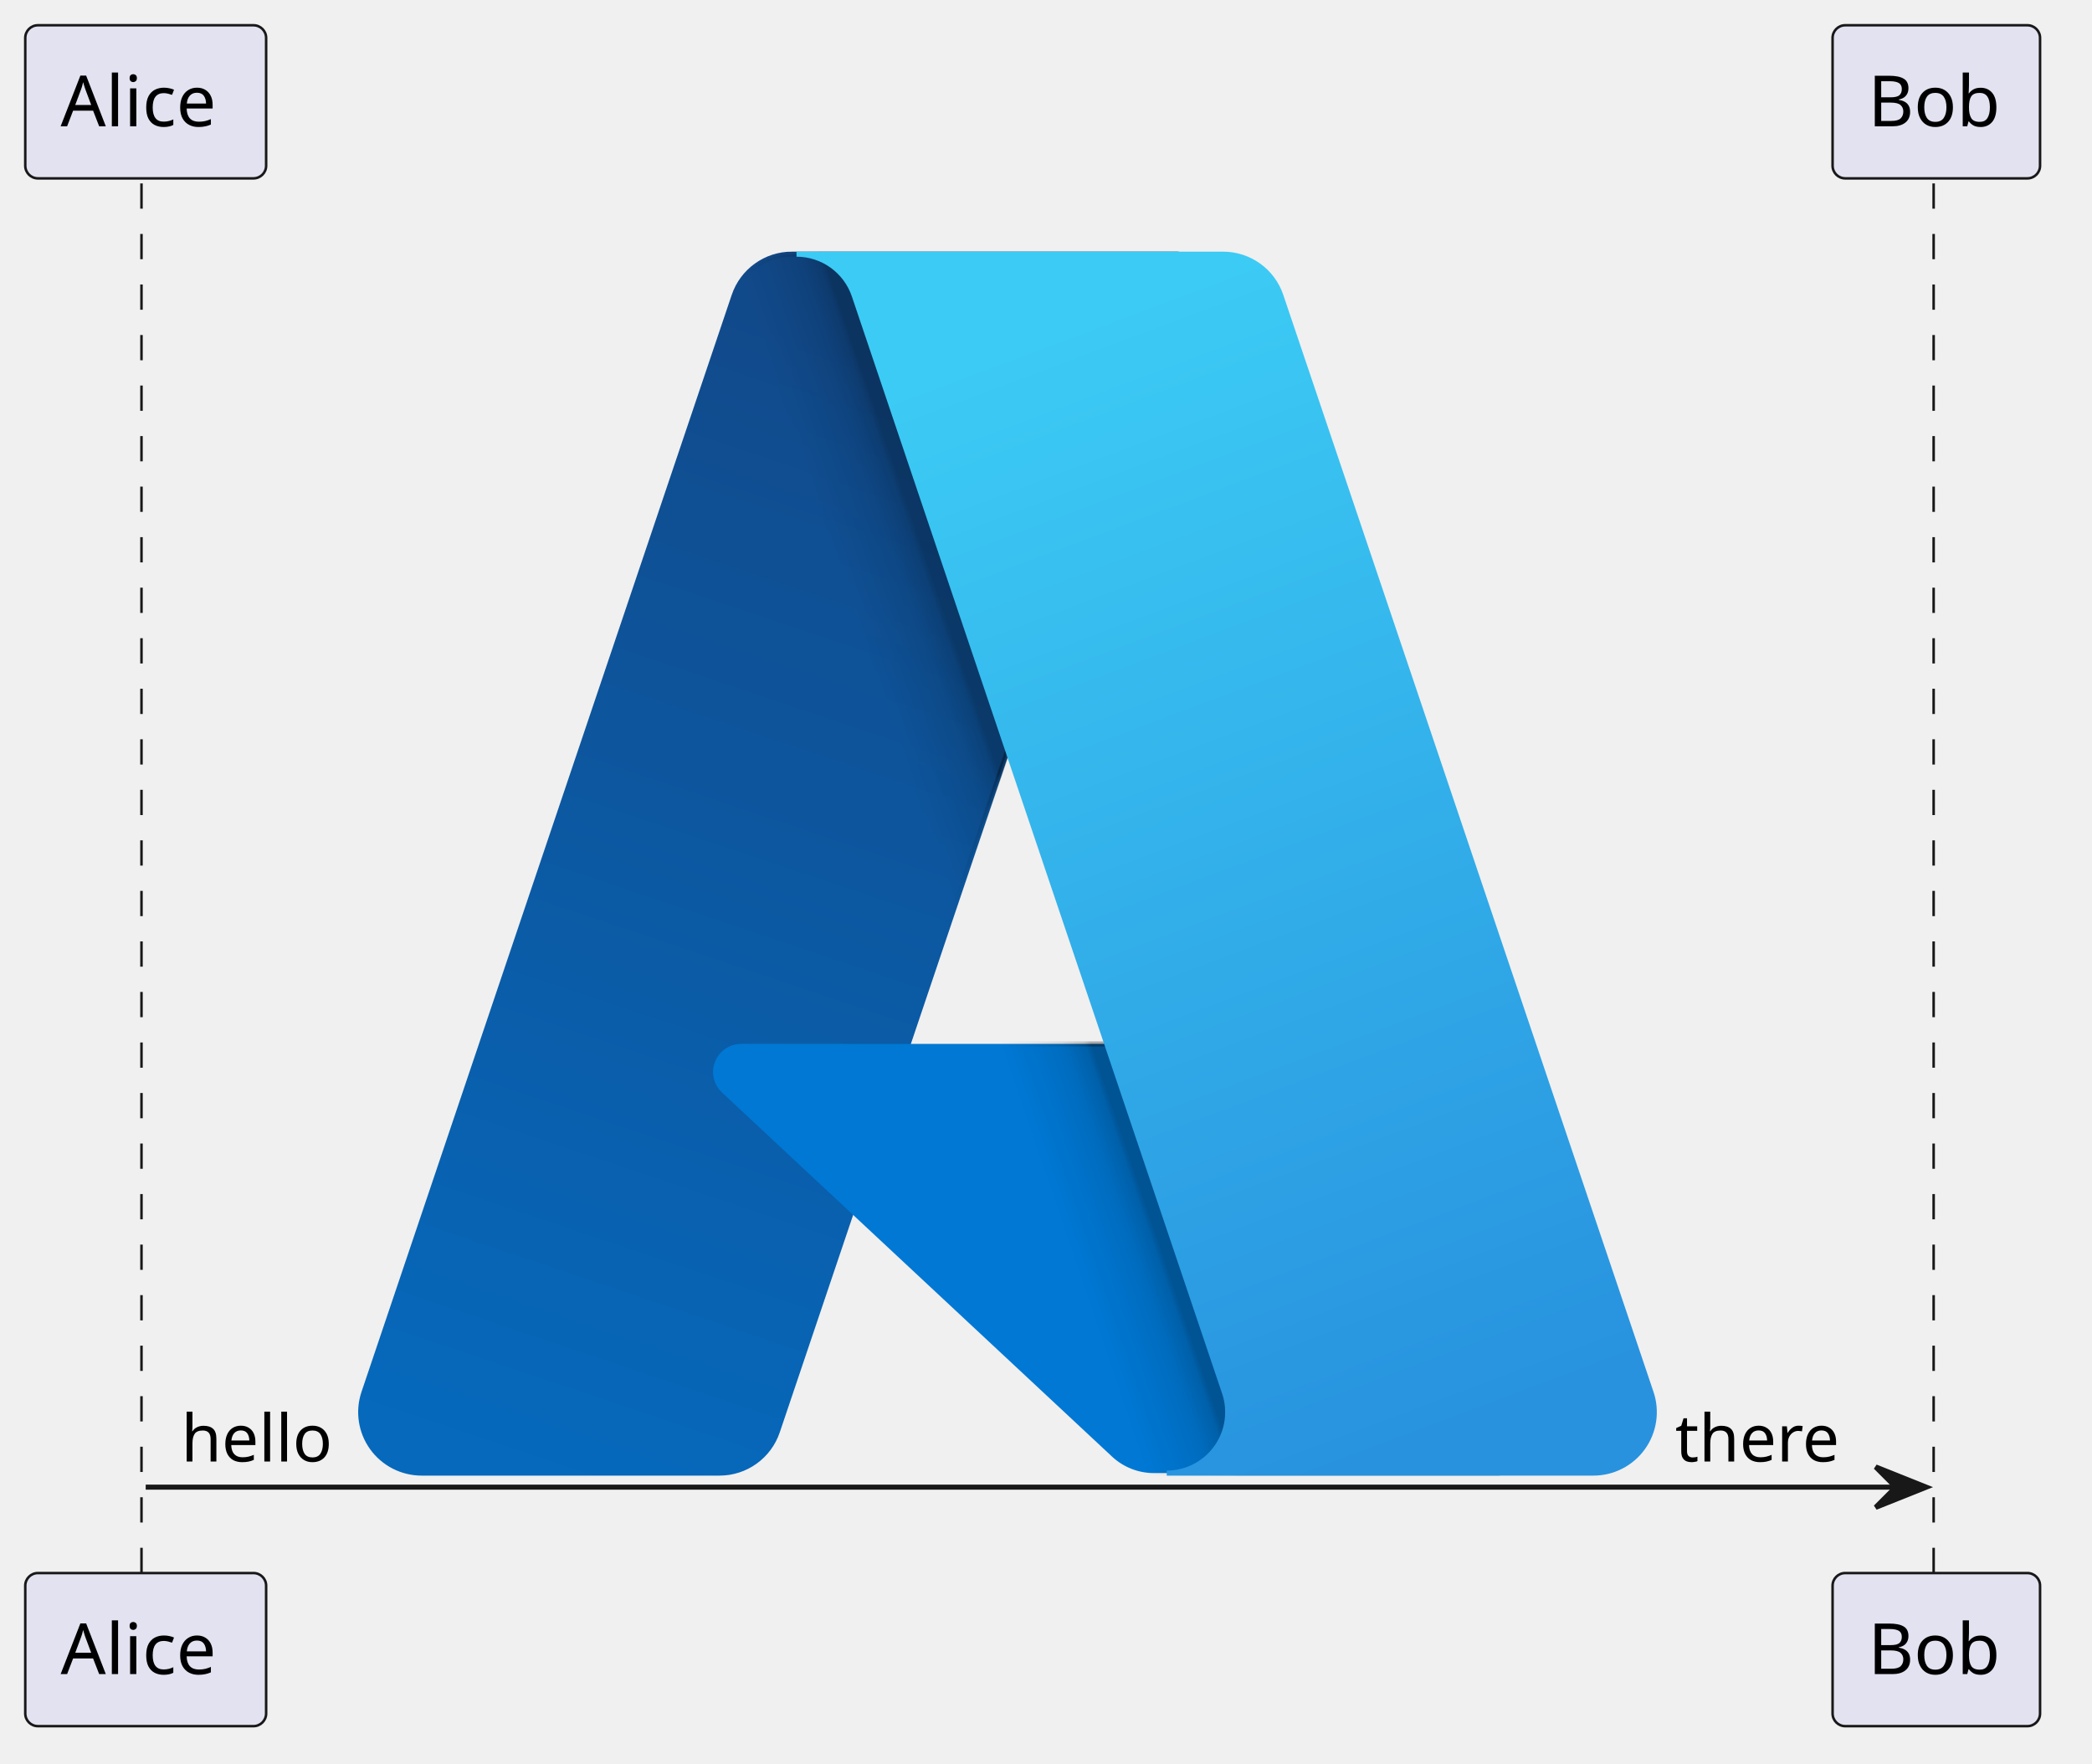
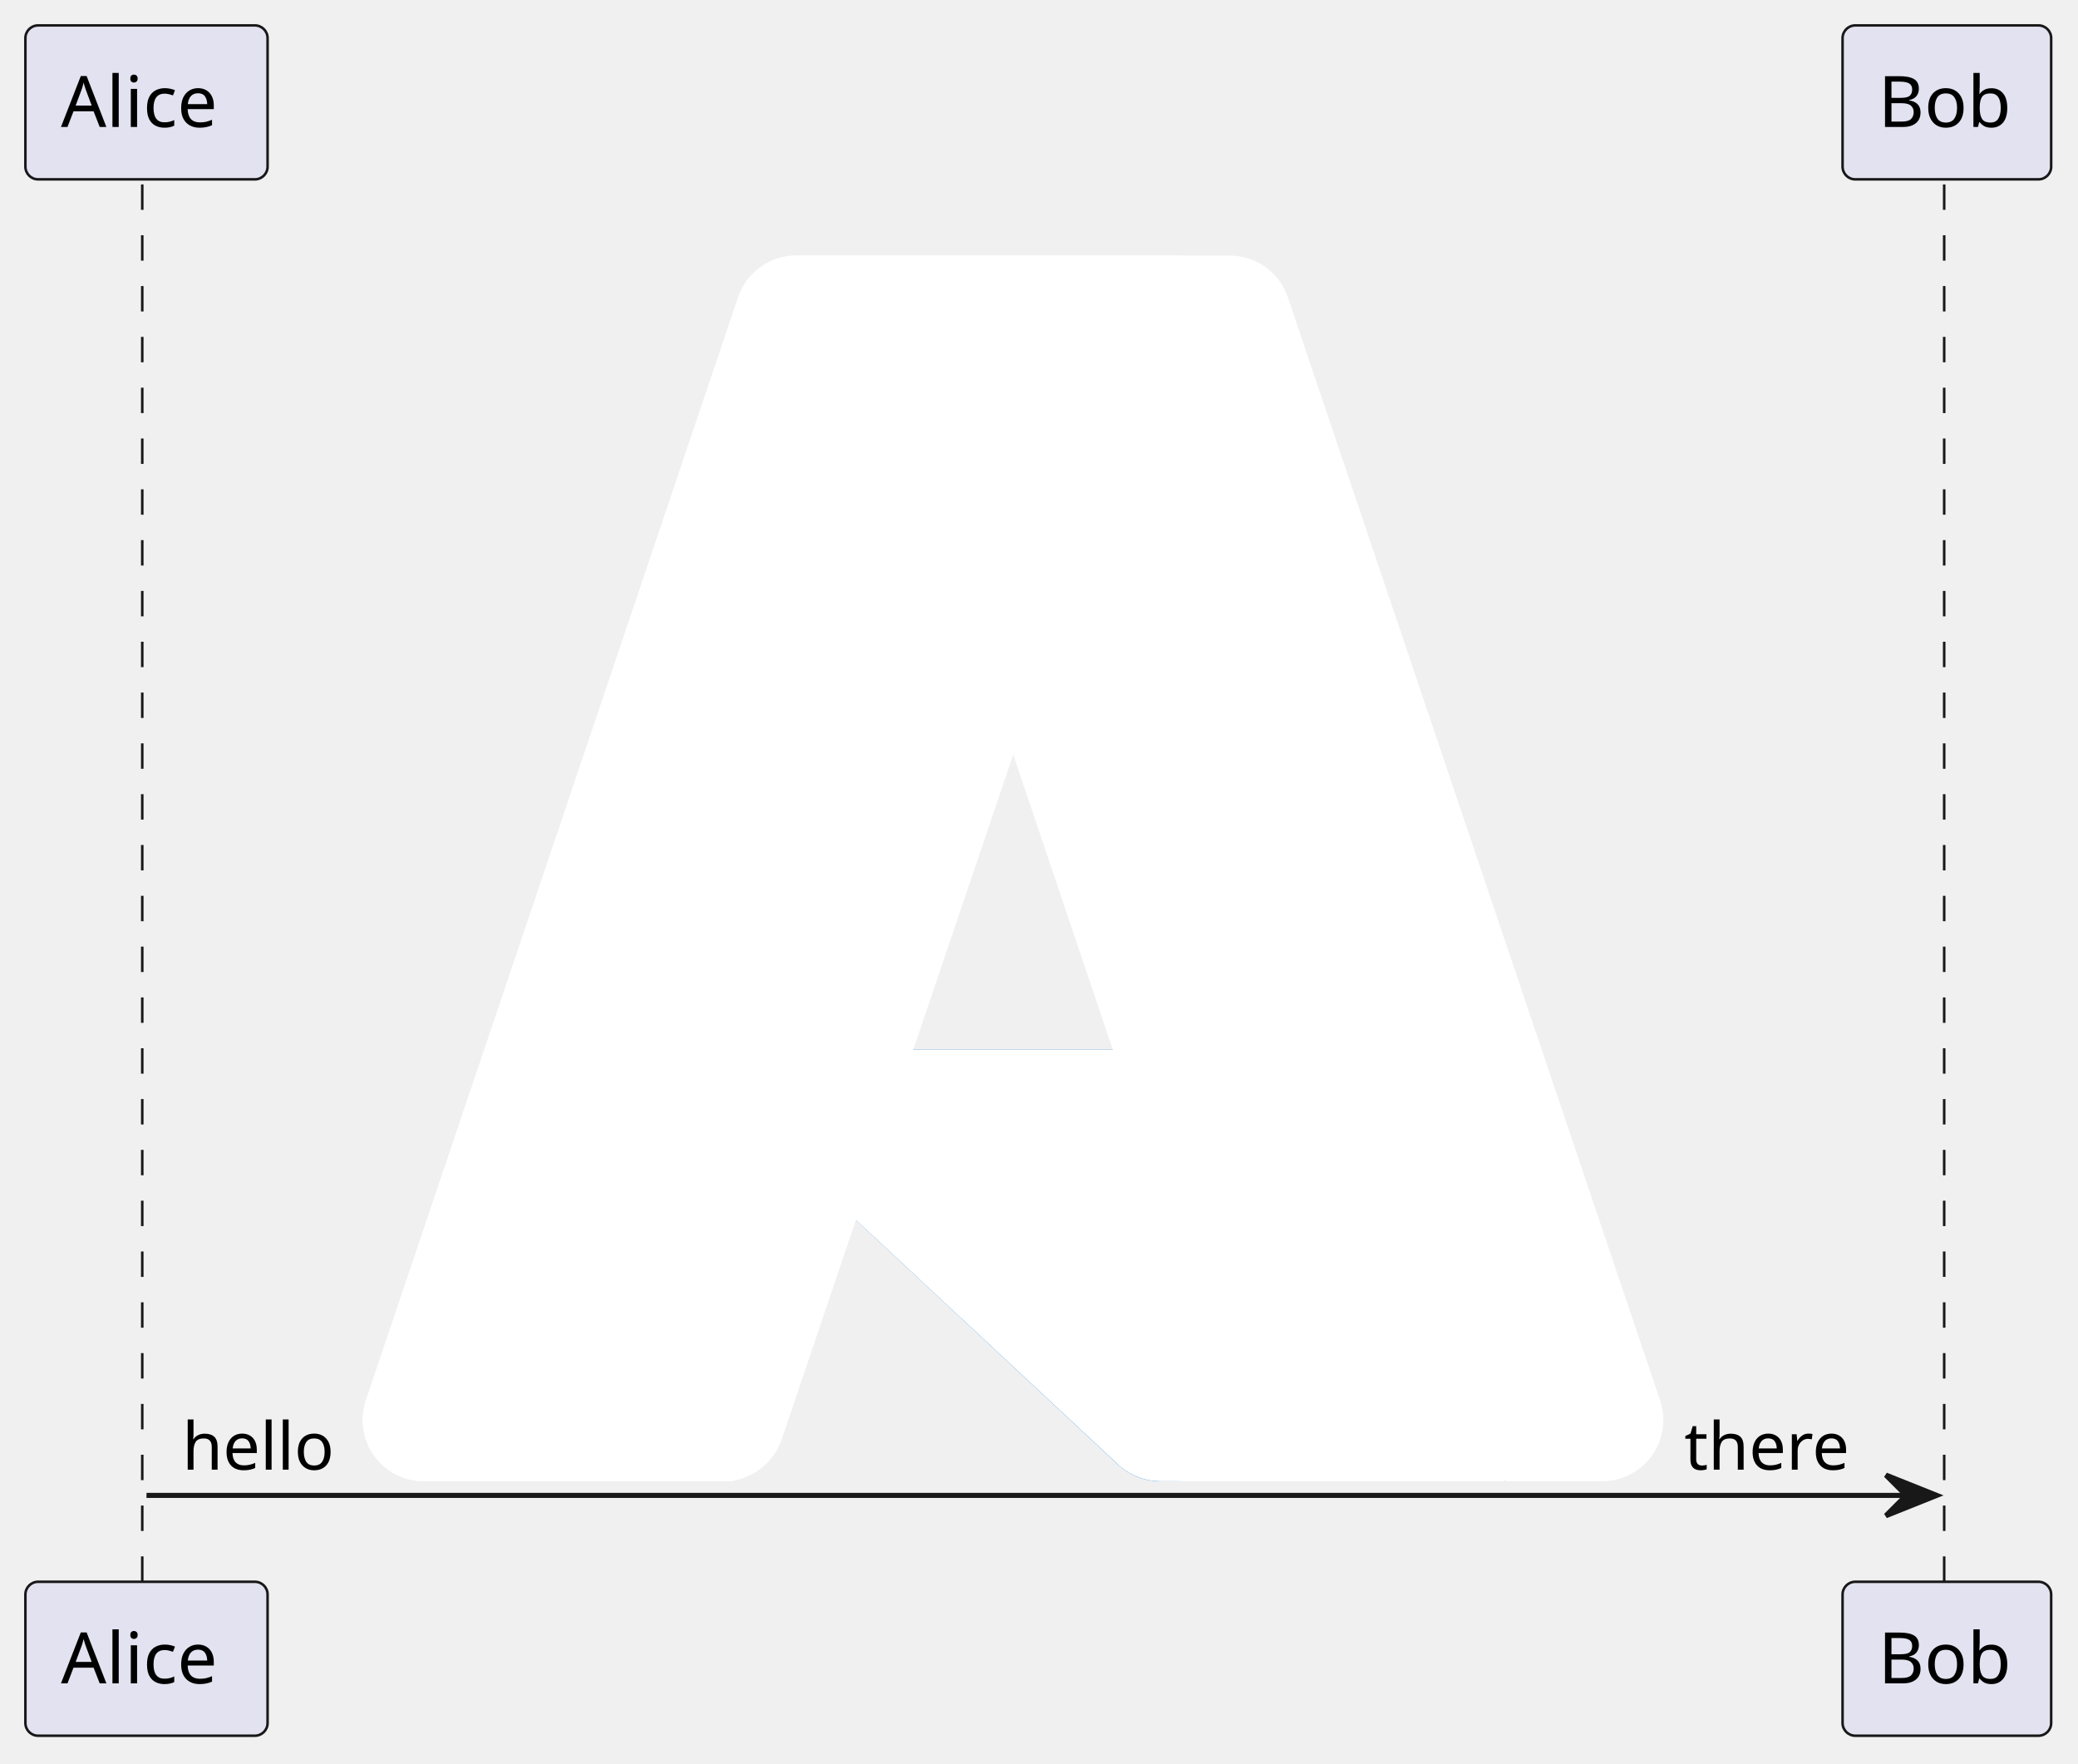
- <svg xmlns="http://www.w3.org/2000/svg" contentStyleType="text/css" data-diagram-type="SEQUENCE" height="349px" preserveAspectRatio="none" style="width:414px;height:349px;background:#FFFFFF;" version="1.1" viewBox="0 0 414 349" width="414px" zoomAndPan="magnify">
-   <defs>
-     <linearGradient id="g122heiu1y9bk80" x1="58.972%" x2="37.191%" y1="7.412%" y2="103.762%">
-       <stop offset="0%" stop-color="#114A8B" />
-       <stop offset="100%" stop-color="#0669BC" />
-     </linearGradient>
-     <linearGradient id="g122heiu1y9bk81" x1="59.719%" x2="52.691%" y1="52.313%" y2="54.864%">
-       <stop offset="0%" stop-color="#000000" stop-opacity="0.3" />
-       <stop offset="7.1%" stop-color="#000000" stop-opacity="0.2" />
-       <stop offset="32.1%" stop-color="#000000" stop-opacity="0.1" />
-       <stop offset="62.3%" stop-color="#000000" stop-opacity="0.05" />
-       <stop offset="100%" stop-color="#000000" stop-opacity="0" />
-     </linearGradient>
-     <linearGradient id="g122heiu1y9bk82" x1="37.279%" x2="62.473%" y1="4.6%" y2="99.98%">
-       <stop offset="0%" stop-color="#3CCBF4" />
-       <stop offset="100%" stop-color="#2892DF" />
-     </linearGradient>
-   </defs>
+ <svg xmlns="http://www.w3.org/2000/svg" contentStyleType="text/css" data-diagram-type="SEQUENCE" height="347px" preserveAspectRatio="none" style="width:409px;height:347px;background:#FFFFFF;" version="1.1" viewBox="0 0 409 347" width="409px" zoomAndPan="magnify">
+   <defs />
  <g>
-     <g class="participant-lifeline" data-entity-uid="part1" data-qualified-name="Alice" data-source-line="28" id="part1-lifeline">
+     <g class="participant-lifeline" data-entity-uid="part1" data-qualified-name="Alice" id="part1-lifeline">
      <g>
        <rect fill="#000000" fill-opacity="0" height="276" width="8" x="24.834" y="36.297" />
        <line style="stroke:#181818;stroke-width:0.5;stroke-dasharray:5,5;" x1="28" x2="28" y1="36.297" y2="312.297" />
      </g>
    </g>
-     <g class="participant-lifeline" data-entity-uid="part2" data-qualified-name="Bob" data-source-line="28" id="part2-lifeline">
+     <g class="participant-lifeline" data-entity-uid="part2" data-qualified-name="Bob" id="part2-lifeline">
      <g>
        <rect fill="#000000" fill-opacity="0" height="276" width="8" x="379.19" y="36.297" />
        <line style="stroke:#181818;stroke-width:0.5;stroke-dasharray:5,5;" x1="382.662" x2="382.662" y1="36.297" y2="312.297" />
      </g>
    </g>
-     <g class="participant participant-head" data-entity-uid="part1" data-qualified-name="Alice" data-source-line="28" id="part1-head">
+     <g class="participant participant-head" data-entity-uid="part1" data-qualified-name="Alice" id="part1-head">
      <rect fill="#E2E2F0" height="30.297" rx="2.5" ry="2.5" style="stroke:#181818;stroke-width:0.5;" width="47.667" x="5" y="5" />
      <text fill="#000000" font-family="sans-serif" font-size="14" lengthAdjust="spacing" textLength="33.667" x="12" y="24.995">Alice</text>
    </g>
-     <g class="participant participant-tail" data-entity-uid="part1" data-qualified-name="Alice" data-source-line="28" id="part1-tail">
+     <g class="participant participant-tail" data-entity-uid="part1" data-qualified-name="Alice" id="part1-tail">
      <rect fill="#E2E2F0" height="30.297" rx="2.5" ry="2.5" style="stroke:#181818;stroke-width:0.5;" width="47.667" x="5" y="311.297" />
      <text fill="#000000" font-family="sans-serif" font-size="14" lengthAdjust="spacing" textLength="33.667" x="12" y="331.292">Alice</text>
    </g>
-     <g class="participant participant-head" data-entity-uid="part2" data-qualified-name="Bob" data-source-line="28" id="part2-head">
+     <g class="participant participant-head" data-entity-uid="part2" data-qualified-name="Bob" id="part2-head">
      <rect fill="#E2E2F0" height="30.297" rx="2.5" ry="2.5" style="stroke:#181818;stroke-width:0.5;" width="41.057" x="362.662" y="5" />
      <text fill="#000000" font-family="sans-serif" font-size="14" lengthAdjust="spacing" textLength="27.057" x="369.662" y="24.995">Bob</text>
    </g>
-     <g class="participant participant-tail" data-entity-uid="part2" data-qualified-name="Bob" data-source-line="28" id="part2-tail">
+     <g class="participant participant-tail" data-entity-uid="part2" data-qualified-name="Bob" id="part2-tail">
      <rect fill="#E2E2F0" height="30.297" rx="2.5" ry="2.5" style="stroke:#181818;stroke-width:0.5;" width="41.057" x="362.662" y="311.297" />
      <text fill="#000000" font-family="sans-serif" font-size="14" lengthAdjust="spacing" textLength="27.057" x="369.662" y="331.292">Bob</text>
    </g>
-     <g class="message" data-entity-1="part1" data-entity-2="part2" data-source-line="28" id="msg1">
+     <g class="message" data-entity-1="part1" data-entity-2="part2" id="msg1">
      <polygon fill="#181818" points="371.19,290.297,381.19,294.297,371.19,298.297,375.19,294.297" style="stroke:#181818;stroke-width:1;" />
      <line style="stroke:#181818;stroke-width:1;" x1="28.834" x2="377.19" y1="294.297" y2="294.297" />
      <text fill="#000000" font-family="sans-serif" font-size="13" lengthAdjust="spacing" textLength="31.415" x="35.834" y="289.231">hello</text>
-       <path d="M156.724,50.3 L232.476,50.3 L153.838,283.298 C152.18,288.207 147.577,291.514 142.395,291.514 L83.441,291.514 C79.557,291.514 75.91,289.644 73.644,286.489 C71.379,283.334 70.772,279.28 72.013,275.6 L145.278,58.516 C146.935,53.604 151.54,50.297 156.724,50.297 L156.724,50.3" fill="url(#g122heiu1y9bk80)" style="stroke:url(#g122heiu1y9bk80);stroke-width:1;" />
+       <path d="M156.724,50.3 L232.476,50.3 L153.838,283.298 C152.18,288.207 147.577,291.514 142.395,291.514 L83.441,291.514 C79.557,291.514 75.91,289.644 73.644,286.489 C71.379,283.334 70.772,279.28 72.013,275.6 L145.278,58.516 C146.935,53.604 151.54,50.297 156.724,50.297 L156.724,50.3" fill="#FFFFFF" />
      <path d="M266.803,206.579 L146.678,206.579 C144.392,206.577 142.338,207.973 141.5,210.099 C140.661,212.225 141.209,214.648 142.881,216.206 L220.071,288.252 C222.318,290.349 225.278,291.514 228.351,291.514 L296.371,291.514 L266.803,206.579" fill="#0078D4" />
-       <path d="M156.724,50.3 C151.479,50.28 146.83,53.674 145.252,58.676 L72.103,275.402 C70.778,279.097 71.336,283.206 73.599,286.414 C75.863,289.621 79.547,291.524 83.473,291.514 L143.949,291.514 C148.534,290.695 152.325,287.471 153.87,283.077 L168.457,240.086 L220.563,288.686 C222.746,290.492 225.485,291.491 228.319,291.514 L296.086,291.514 L266.364,206.579 L179.722,206.6 L232.75,50.3 L156.724,50.3" fill="url(#g122heiu1y9bk81)" style="stroke:url(#g122heiu1y9bk81);stroke-width:1;" />
-       <path d="M253.479,58.504 C251.824,53.6 247.226,50.3 242.051,50.3 L157.625,50.3 C162.8,50.3 167.398,53.601 169.053,58.504 L242.321,275.597 C243.564,279.278 242.957,283.332 240.692,286.489 C238.426,289.645 234.779,291.517 230.894,291.517 L315.322,291.517 C319.207,291.517 322.853,289.644 325.118,286.487 C327.383,283.331 327.989,279.278 326.747,275.597 L253.479,58.504" fill="url(#g122heiu1y9bk82)" style="stroke:url(#g122heiu1y9bk82);stroke-width:1;" />
+       <path d="M156.724,50.3 C151.479,50.28 146.83,53.674 145.252,58.676 L72.103,275.402 C70.778,279.097 71.336,283.206 73.599,286.414 C75.863,289.621 79.547,291.524 83.473,291.514 L143.949,291.514 C148.534,290.695 152.325,287.471 153.87,283.077 L168.457,240.086 L220.563,288.686 C222.746,290.492 225.485,291.491 228.319,291.514 L296.086,291.514 L266.364,206.579 L179.722,206.6 L232.75,50.3 L156.724,50.3" fill="#FFFFFF" />
+       <path d="M253.479,58.504 C251.824,53.6 247.226,50.3 242.051,50.3 L157.625,50.3 C162.8,50.3 167.398,53.601 169.053,58.504 L242.321,275.597 C243.564,279.278 242.957,283.332 240.692,286.489 C238.426,289.645 234.779,291.517 230.894,291.517 L315.322,291.517 C319.207,291.517 322.853,289.644 325.118,286.487 C327.383,283.331 327.989,279.278 326.747,275.597 L253.479,58.504" fill="#FFFFFF" />
      <text fill="#000000" font-family="sans-serif" font-size="13" lengthAdjust="spacing" textLength="34.677" x="331.513" y="289.231">there</text>
    </g>
  </g>
</svg>
